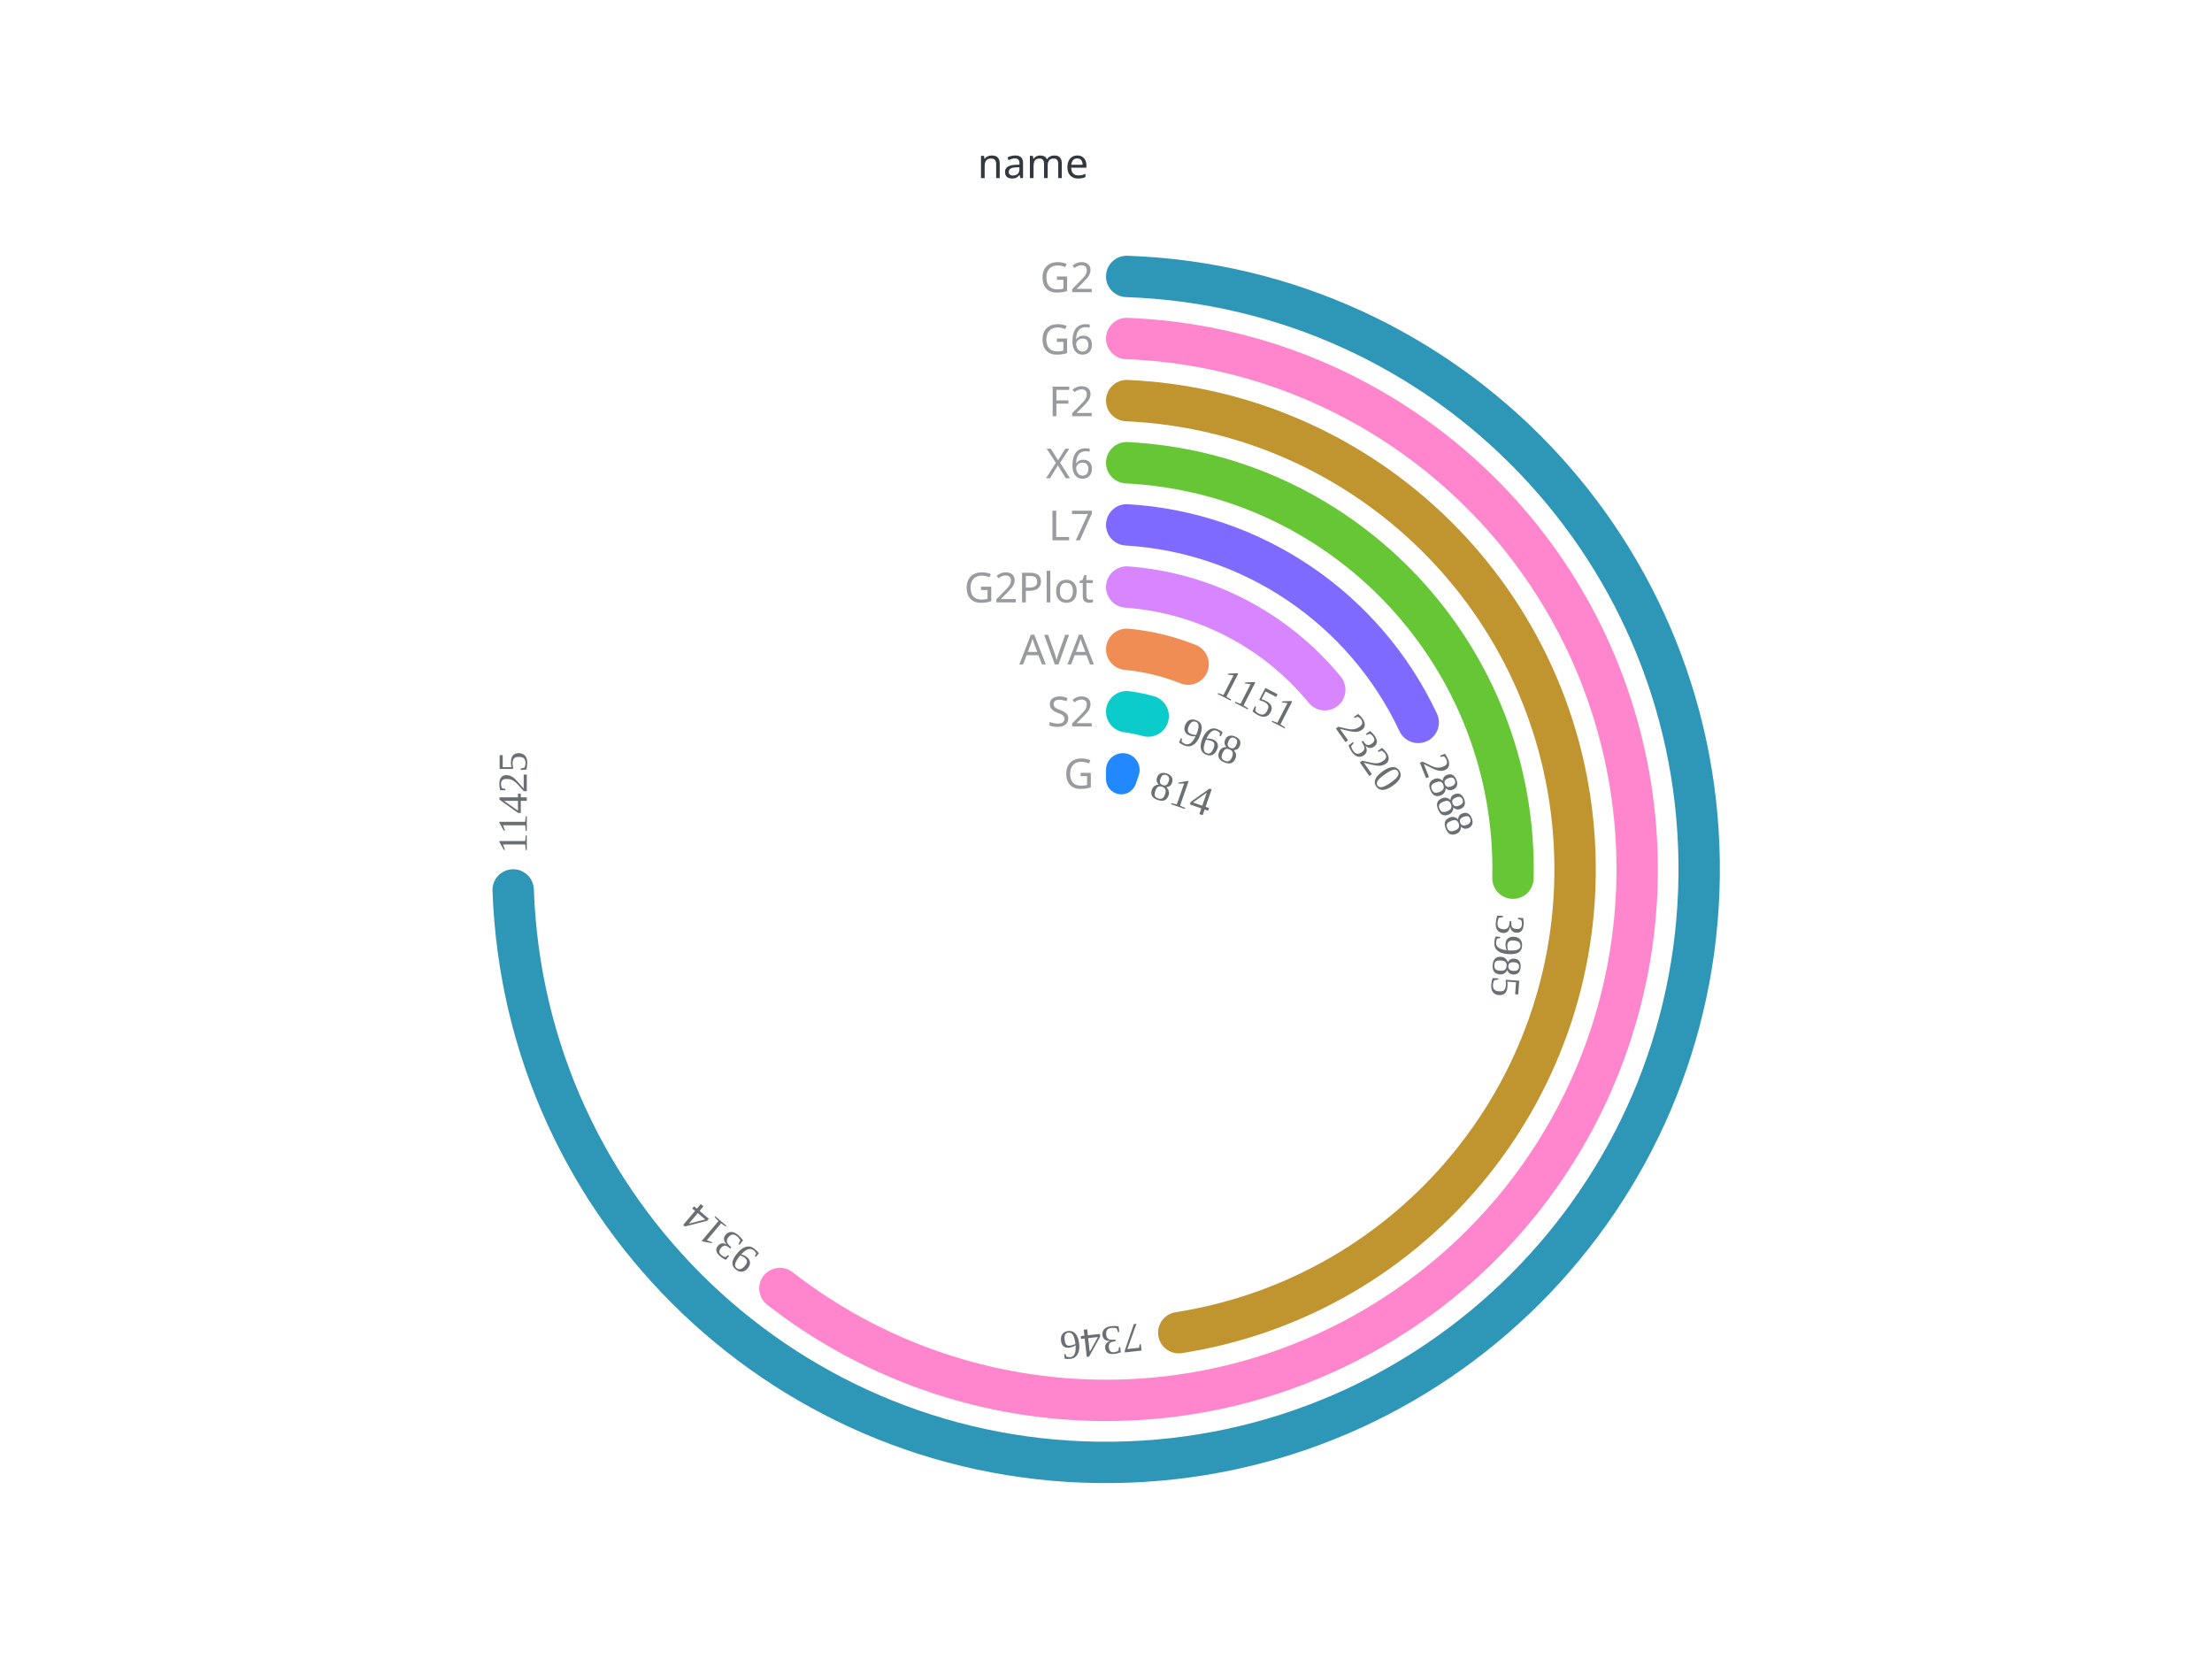
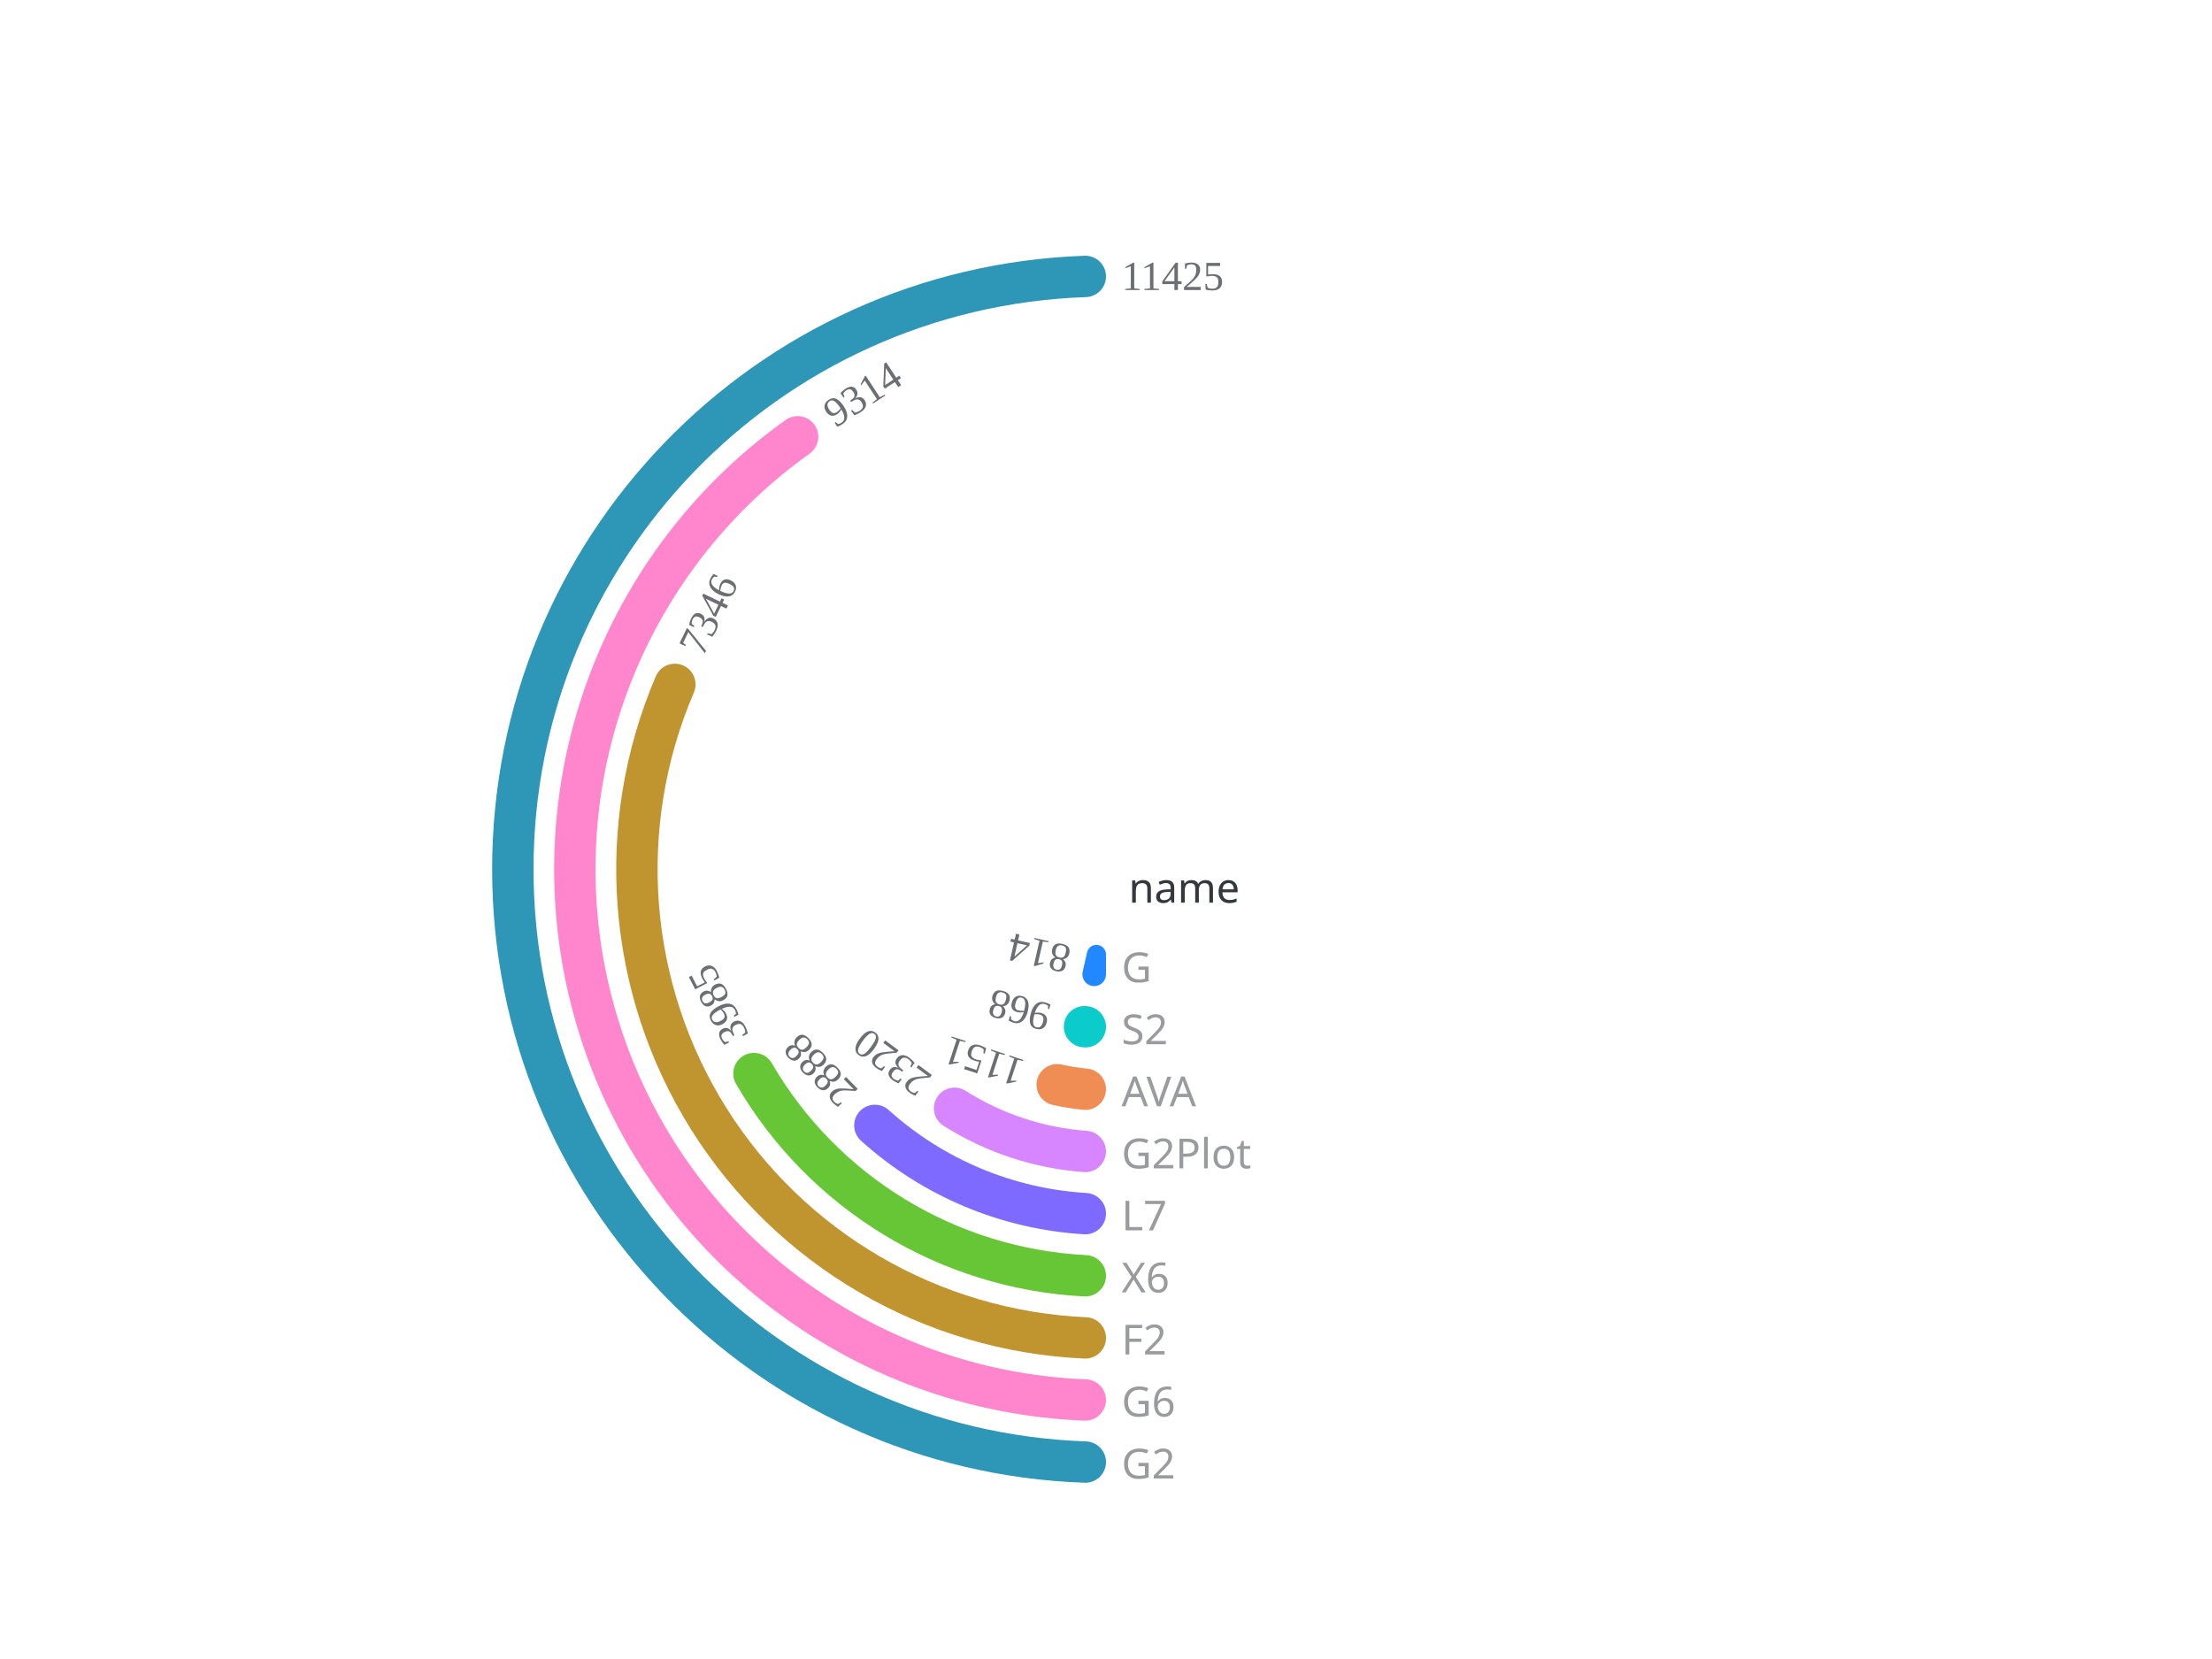
<svg xmlns="http://www.w3.org/2000/svg" width="640" height="480" style="background: transparent;" color-interpolation-filters="sRGB">
  <defs />
  <g id="g-svg-camera" transform="matrix(1,0,0,1,0,0)">
    <g id="g-root" fill="none" transform="matrix(1,0,0,1,0,0)">
      <g id="g-svg-11" fill="none" transform="matrix(1,0,0,1,0,0)" class="view">
        <g transform="matrix(1,0,0,1,0,0)">
          <path id="g-svg-12" fill="rgba(0,0,0,0)" class="area" d="M 0,0 l 640,0 l 0,480 l-640 0 z" width="640" height="480" />
        </g>
        <g transform="matrix(1,0,0,1,16,16)">
          <path id="g-svg-13" fill="rgba(0,0,0,0)" class="area" d="M 0,0 l 608,0 l 0,448 l-608 0 z" width="608" height="448" />
        </g>
        <g transform="matrix(1,0,0,1,16,16)">
          <path id="g-svg-14" fill="rgba(0,0,0,0)" class="area" d="M 0,0 l 608,0 l 0,448 l-608 0 z" width="608" height="448" />
        </g>
        <g transform="matrix(1,0,0,1,47,70)">
          <path id="g-svg-15" fill="rgba(0,0,0,0)" class="area" d="M 0,0 l 546,0 l 0,363 l-546 0 z" width="546" height="363" />
        </g>
        <g id="g-svg-16" fill="none" transform="matrix(1,0,0,1,0,0)" class="component">
          <g id="g-svg-17" fill="none" class="axis" transform="matrix(1,0,0,1,0,0)">
            <g id="g-svg-18" fill="none" transform="matrix(1,0,0,1,0,0)" class="axis-grid-group" />
            <g id="g-svg-19" fill="none" transform="matrix(1,0,0,1,0,0)" class="axis-main-group">
              <g id="g-svg-20" fill="none" transform="matrix(1,0,0,1,0,0)" class="axis-line-group">
-                 <g transform="matrix(1,0,0,1,320,70)">
-                   <line id="g-svg-21" fill="none" x1="0" y1="0" x2="0" y2="163.35" class="axis-line axis-line" stroke-width="0.5" stroke="rgba(29,33,41,1)" stroke-opacity="0.45" opacity="0" />
+                 <g transform="matrix(1,0,0,1,320,269.65)">
+                   <line id="g-svg-21" fill="none" x1="0" y1="163.35" x2="5.684341886080802e-14" y2="0" class="axis-line axis-line" stroke-width="0.5" stroke="rgba(29,33,41,1)" stroke-opacity="0.45" opacity="0" />
                </g>
              </g>
              <g id="g-svg-22" fill="none" transform="matrix(1,0,0,1,0,0)" class="axis-tick-group" />
              <g id="g-svg-23" fill="none" transform="matrix(1,0,0,1,0,0)" class="axis-label-group">
-                 <g id="g-svg-24" fill="none" transform="matrix(1,0,0,1,316,223.4772)" class="axis-label">
-                   <g transform="matrix(1,0,0,1,0,0)">
-                     <text id="g-svg-33" fill="rgba(29,33,41,1)" dominant-baseline="central" paint-order="stroke" dx="0.5" font-family="sans-serif" font-size="12" font-style="normal" font-variant="normal" font-weight="normal" stroke-width="1" text-anchor="end" class="axis-label-item" opacity="0.45">
+                 <g id="g-svg-24" fill="none" transform="matrix(1,0,0,1,324,279.5228)" class="axis-label">
+                   <g transform="matrix(1,0,0,1,0,0)">
+                     <text id="g-svg-33" fill="rgba(29,33,41,1)" dominant-baseline="central" paint-order="stroke" dx="0.5" font-family="sans-serif" font-size="12" font-style="normal" font-variant="normal" font-weight="normal" stroke-width="1" text-anchor="left" class="axis-label-item" opacity="0.45">
                      G
                    </text>
                  </g>
                </g>
-                 <g id="g-svg-25" fill="none" transform="matrix(1,0,0,1,316,205.5266)" class="axis-label">
-                   <g transform="matrix(1,0,0,1,0,0)">
-                     <text id="g-svg-34" fill="rgba(29,33,41,1)" dominant-baseline="central" paint-order="stroke" dx="0.5" font-family="sans-serif" font-size="12" font-style="normal" font-variant="normal" font-weight="normal" stroke-width="1" text-anchor="end" class="axis-label-item" opacity="0.45">
+                 <g id="g-svg-25" fill="none" transform="matrix(1,0,0,1,324,297.4734)" class="axis-label">
+                   <g transform="matrix(1,0,0,1,0,0)">
+                     <text id="g-svg-34" fill="rgba(29,33,41,1)" dominant-baseline="central" paint-order="stroke" dx="0.5" font-family="sans-serif" font-size="12" font-style="normal" font-variant="normal" font-weight="normal" stroke-width="1" text-anchor="left" class="axis-label-item" opacity="0.45">
                      S2
                    </text>
                  </g>
                </g>
-                 <g id="g-svg-26" fill="none" transform="matrix(1,0,0,1,316,187.5761)" class="axis-label">
-                   <g transform="matrix(1,0,0,1,0,0)">
-                     <text id="g-svg-35" fill="rgba(29,33,41,1)" dominant-baseline="central" paint-order="stroke" dx="0.5" font-family="sans-serif" font-size="12" font-style="normal" font-variant="normal" font-weight="normal" stroke-width="1" text-anchor="end" class="axis-label-item" opacity="0.45">
+                 <g id="g-svg-26" fill="none" transform="matrix(1,0,0,1,324,315.4239)" class="axis-label">
+                   <g transform="matrix(1,0,0,1,0,0)">
+                     <text id="g-svg-35" fill="rgba(29,33,41,1)" dominant-baseline="central" paint-order="stroke" dx="0.5" font-family="sans-serif" font-size="12" font-style="normal" font-variant="normal" font-weight="normal" stroke-width="1" text-anchor="left" class="axis-label-item" opacity="0.45">
                      AVA
                    </text>
                  </g>
                </g>
-                 <g id="g-svg-27" fill="none" transform="matrix(1,0,0,1,316,169.6255)" class="axis-label">
-                   <g transform="matrix(1,0,0,1,0,0)">
-                     <text id="g-svg-36" fill="rgba(29,33,41,1)" dominant-baseline="central" paint-order="stroke" dx="0.5" font-family="sans-serif" font-size="12" font-style="normal" font-variant="normal" font-weight="normal" stroke-width="1" text-anchor="end" class="axis-label-item" opacity="0.45">
+                 <g id="g-svg-27" fill="none" transform="matrix(1,0,0,1,324,333.3745)" class="axis-label">
+                   <g transform="matrix(1,0,0,1,0,0)">
+                     <text id="g-svg-36" fill="rgba(29,33,41,1)" dominant-baseline="central" paint-order="stroke" dx="0.5" font-family="sans-serif" font-size="12" font-style="normal" font-variant="normal" font-weight="normal" stroke-width="1" text-anchor="left" class="axis-label-item" opacity="0.45">
                      G2Plot
                    </text>
                  </g>
                </g>
-                 <g id="g-svg-28" fill="none" transform="matrix(1,0,0,1,316,151.675)" class="axis-label">
-                   <g transform="matrix(1,0,0,1,0,0)">
-                     <text id="g-svg-37" fill="rgba(29,33,41,1)" dominant-baseline="central" paint-order="stroke" dx="0.5" font-family="sans-serif" font-size="12" font-style="normal" font-variant="normal" font-weight="normal" stroke-width="1" text-anchor="end" class="axis-label-item" opacity="0.45">
+                 <g id="g-svg-28" fill="none" transform="matrix(1,0,0,1,324,351.325)" class="axis-label">
+                   <g transform="matrix(1,0,0,1,0,0)">
+                     <text id="g-svg-37" fill="rgba(29,33,41,1)" dominant-baseline="central" paint-order="stroke" dx="0.5" font-family="sans-serif" font-size="12" font-style="normal" font-variant="normal" font-weight="normal" stroke-width="1" text-anchor="left" class="axis-label-item" opacity="0.45">
                      L7
                    </text>
                  </g>
                </g>
-                 <g id="g-svg-29" fill="none" transform="matrix(1,0,0,1,316,133.7245)" class="axis-label">
-                   <g transform="matrix(1,0,0,1,0,0)">
-                     <text id="g-svg-38" fill="rgba(29,33,41,1)" dominant-baseline="central" paint-order="stroke" dx="0.5" font-family="sans-serif" font-size="12" font-style="normal" font-variant="normal" font-weight="normal" stroke-width="1" text-anchor="end" class="axis-label-item" opacity="0.45">
+                 <g id="g-svg-29" fill="none" transform="matrix(1,0,0,1,324,369.2755)" class="axis-label">
+                   <g transform="matrix(1,0,0,1,0,0)">
+                     <text id="g-svg-38" fill="rgba(29,33,41,1)" dominant-baseline="central" paint-order="stroke" dx="0.5" font-family="sans-serif" font-size="12" font-style="normal" font-variant="normal" font-weight="normal" stroke-width="1" text-anchor="left" class="axis-label-item" opacity="0.45">
                      X6
                    </text>
                  </g>
                </g>
-                 <g id="g-svg-30" fill="none" transform="matrix(1,0,0,1,316,115.7739)" class="axis-label">
-                   <g transform="matrix(1,0,0,1,0,0)">
-                     <text id="g-svg-39" fill="rgba(29,33,41,1)" dominant-baseline="central" paint-order="stroke" dx="0.5" font-family="sans-serif" font-size="12" font-style="normal" font-variant="normal" font-weight="normal" stroke-width="1" text-anchor="end" class="axis-label-item" opacity="0.45">
+                 <g id="g-svg-30" fill="none" transform="matrix(1,0,0,1,324,387.2261)" class="axis-label">
+                   <g transform="matrix(1,0,0,1,0,0)">
+                     <text id="g-svg-39" fill="rgba(29,33,41,1)" dominant-baseline="central" paint-order="stroke" dx="0.5" font-family="sans-serif" font-size="12" font-style="normal" font-variant="normal" font-weight="normal" stroke-width="1" text-anchor="left" class="axis-label-item" opacity="0.45">
                      F2
                    </text>
                  </g>
                </g>
-                 <g id="g-svg-31" fill="none" transform="matrix(1,0,0,1,316,97.82335)" class="axis-label">
-                   <g transform="matrix(1,0,0,1,0,0)">
-                     <text id="g-svg-40" fill="rgba(29,33,41,1)" dominant-baseline="central" paint-order="stroke" dx="0.5" font-family="sans-serif" font-size="12" font-style="normal" font-variant="normal" font-weight="normal" stroke-width="1" text-anchor="end" class="axis-label-item" opacity="0.45">
+                 <g id="g-svg-31" fill="none" transform="matrix(1,0,0,1,324,405.1766)" class="axis-label">
+                   <g transform="matrix(1,0,0,1,0,0)">
+                     <text id="g-svg-40" fill="rgba(29,33,41,1)" dominant-baseline="central" paint-order="stroke" dx="0.5" font-family="sans-serif" font-size="12" font-style="normal" font-variant="normal" font-weight="normal" stroke-width="1" text-anchor="left" class="axis-label-item" opacity="0.45">
                      G6
                    </text>
                  </g>
                </g>
-                 <g id="g-svg-32" fill="none" transform="matrix(1,0,0,1,316,79.8728)" class="axis-label">
-                   <g transform="matrix(1,0,0,1,0,0)">
-                     <text id="g-svg-41" fill="rgba(29,33,41,1)" dominant-baseline="central" paint-order="stroke" dx="0.5" font-family="sans-serif" font-size="12" font-style="normal" font-variant="normal" font-weight="normal" stroke-width="1" text-anchor="end" class="axis-label-item" opacity="0.45">
+                 <g id="g-svg-32" fill="none" transform="matrix(1,0,0,1,324,423.1272)" class="axis-label">
+                   <g transform="matrix(1,0,0,1,0,0)">
+                     <text id="g-svg-41" fill="rgba(29,33,41,1)" dominant-baseline="central" paint-order="stroke" dx="0.5" font-family="sans-serif" font-size="12" font-style="normal" font-variant="normal" font-weight="normal" stroke-width="1" text-anchor="left" class="axis-label-item" opacity="0.45">
                      G2
                    </text>
                  </g>
                </g>
              </g>
            </g>
-             <g id="g-svg-42" fill="none" transform="matrix(1,0,0,1,298.38,46.8728)" class="axis-title-group">
+             <g id="g-svg-42" fill="none" transform="matrix(1,0,0,1,342.12,256.5228)" class="axis-title-group">
              <g transform="matrix(1,0,0,1,0,0)">
                <text id="g-svg-43" fill="rgba(29,33,41,1)" dominant-baseline="central" paint-order="stroke" dx="0.5" font-family="sans-serif" font-size="12" font-style="normal" font-variant="normal" font-weight="normal" stroke-width="1" text-anchor="middle" class="axis-title" opacity="0.9">
                  name
                </text>
              </g>
            </g>
          </g>
        </g>
        <g transform="matrix(1,0,0,1,16,16)">
          <path id="g-svg-45" fill="rgba(0,0,0,0)" class="plot" d="M 0,0 l 608,0 l 0,448 l-608 0 z" width="608" height="448" />
          <g id="g-svg-46" fill="none" transform="matrix(1,0,0,1,0,0)" class="main-layer">
-             <g transform="matrix(1,0,0,1,304,201.9064)">
-               <path id="g-svg-48" fill="rgba(23,131,255,1)" d="M 8.881784197001252e-16,4.866 A 4.868 4.868 0 1 1 9.465 6.47 L 8.595,8.962 A 4.421 4.421 0 0 1 8.881784197001252e-16 7.506 Z" fill-opacity="0.95" stroke-width="0" stroke="rgba(23,131,255,1)" class="element" />
-             </g>
-             <g transform="matrix(1,0,0,1,304,183.9342)">
-               <path id="g-svg-49" fill="rgba(0,201,201,1)" d="M 8.881784197001252e-16,5.984 A 5.984 5.984 0 0 1 6.762 0.051 A 51.957 51.957 0 0 1 13.796 1.474 A 5.984 5.984 0 0 1 17.72 9.569 L 17.72,9.569 A 5.984 5.984 0 0 1 10.618 13.012 A 39.99 39.99 0 0 0 5.205 11.916 A 5.984 5.984 0 0 1 8.881784197001252e-16 5.984 Z" fill-opacity="0.95" stroke-width="0" stroke="rgba(0,201,201,1)" class="element" />
-             </g>
-             <g transform="matrix(1,0,0,1,304,165.8737)">
-               <path id="g-svg-50" fill="rgba(240,136,77,1)" d="M 0,5.983 A 5.984 5.984 0 0 1 6.544 0.026 A 69.907 69.907 0 0 1 25.995 4.732 A 5.984 5.984 0 0 1 29.092 13.021 L 29.092,13.021 A 5.984 5.984 0 0 1 21.545 15.84 A 57.94 57.94 0 0 0 5.423 11.94 A 5.984 5.984 0 0 1 0 5.983 Z" fill-opacity="0.95" stroke-width="0" stroke="rgba(240,136,77,1)" class="element" />
-             </g>
-             <g transform="matrix(1,0,0,1,304,147.861)">
-               <path id="g-svg-51" fill="rgba(213,128,255,1)" d="M 2.1966783947391377e-10,5.983 A 5.984 5.984 0 0 1 6.421 0.016 A 87.858 87.858 0 0 1 67.926 31.916 A 5.984 5.984 0 0 1 66.747 40.602 L 66.747,40.602 A 5.984 5.984 0 0 1 58.674 39.506 A 75.891 75.891 0 0 0 5.546 11.951 A 5.984 5.984 0 0 1 2.1966783947391377e-10 5.983 Z" fill-opacity="0.95" stroke-width="0" stroke="rgba(213,128,255,1)" class="element" />
-             </g>
-             <g transform="matrix(1,0,0,1,304,129.8713)">
-               <path id="g-svg-52" fill="rgba(120,99,255,1)" d="M 0,5.983 A 5.984 5.984 0 0 1 6.342 0.011 A 105.809 105.809 0 0 1 95.749 60.601 A 5.984 5.984 0 0 1 92.552 68.705 L 92.552,68.705 A 5.984 5.984 0 0 1 84.92 65.694 A 93.841 93.841 0 0 0 5.625 11.956 A 5.984 5.984 0 0 1 0 5.983 Z" fill-opacity="0.95" stroke-width="0" stroke="rgba(120,99,255,1)" class="element" />
-             </g>
-             <g transform="matrix(1,0,0,1,304,111.8933)">
-               <path id="g-svg-53" fill="rgba(96,196,45,1)" d="M 8.881784197001252e-16,5.984 A 5.984 5.984 0 0 1 6.288 0.008 A 123.759 123.759 0 0 1 123.729 126.335 A 5.984 5.984 0 0 1 117.311 132.17 L 117.311,132.17 A 5.984 5.984 0 0 1 111.765 126.071 A 111.792 111.792 0 0 0 5.68 11.959 A 5.984 5.984 0 0 1 8.881784197001252e-16 5.984 Z" fill-opacity="0.95" stroke-width="0" stroke="rgba(96,196,45,1)" class="element" />
-             </g>
-             <g transform="matrix(1,0,0,1,304,93.92221)">
-               <path id="g-svg-54" fill="rgba(189,143,36,1)" d="M 0,5.984 A 5.984 5.984 0 0 1 6.247 0.006 A 141.71 141.71 0 0 1 21.981 281.573 A 5.984 5.984 0 0 1 15.106 276.328 L 15.106,276.328 A 5.984 5.984 0 0 1 20.124 269.75 A 129.743 129.743 0 0 0 5.72 11.962 A 5.984 5.984 0 0 1 0 5.984 Z" fill-opacity="0.95" stroke-width="0" stroke="rgba(189,143,36,1)" class="element" />
-             </g>
-             <g transform="matrix(1,0,0,1,203.6572,75.9565)">
-               <path id="g-svg-55" fill="rgba(255,128,202,1)" d="M 100.343,5.983 A 5.984 5.984 0 0 1 106.559 0.004 A 159.66 159.66 0 1 1 2.309 285.561 A 5.984 5.984 0 0 1 1.407 276.984 L 1.407,276.984 A 5.984 5.984 0 0 1 9.657 276.116 A 147.693 147.693 0 1 0 106.094 11.962 A 5.984 5.984 0 0 1 100.343 5.983 Z" fill-opacity="0.95" stroke-width="0" stroke="rgba(255,128,202,1)" class="element" />
-             </g>
-             <g transform="matrix(1,0,0,1,126.4934,57.99338)">
-               <path id="g-svg-56" fill="rgba(36,145,179,1)" d="M 177.507,5.984 A 5.984 5.984 0 0 1 183.699 0.004 A 177.611 177.611 0 1 1 0.004 183.699 A 5.984 5.984 0 0 1 5.984 177.507 L 5.984,177.507 A 5.984 5.984 0 0 1 11.964 183.282 A 165.644 165.644 0 1 0 183.282 11.964 A 5.984 5.984 0 0 1 177.507 5.984 Z" fill-opacity="0.95" stroke-width="0" stroke="rgba(36,145,179,1)" class="element" />
+             <g transform="matrix(1,0,0,1,297.168,257.3835)">
+               <path id="g-svg-48" fill="rgba(23,131,255,1)" d="M 6.832,8.515 A 3.416 3.416 0 1 1 0.085 7.756 L 1.359,2.156 A 2.771 2.771 0 0 1 6.832 2.771 Z" fill-opacity="0.95" stroke-width="0" stroke="rgba(23,131,255,1)" class="element" />
+             </g>
+             <g transform="matrix(1,0,0,1,291.7993,275.0671)">
+               <path id="g-svg-49" fill="rgba(0,201,201,1)" d="M 12.201,6.015 A 5.984 5.984 0 0 1 5.439 11.948 A 51.957 51.957 0 0 1 5.174 11.913 A 5.984 5.984 0 0 1 0.211 4.41 L 0.211,4.41 A 5.984 5.984 0 0 1 6.793 0.055 A 39.99 39.99 0 0 0 6.996 0.083 A 5.984 5.984 0 0 1 12.201 6.015 Z" fill-opacity="0.95" stroke-width="0" stroke="rgba(0,201,201,1)" class="element" />
+             </g>
+             <g transform="matrix(1,0,0,1,283.8949,291.8613)">
+               <path id="g-svg-50" fill="rgba(240,136,77,1)" d="M 20.105,7.282 A 5.984 5.984 0 0 1 13.561 13.239 A 69.907 69.907 0 0 1 4.661 11.819 A 5.984 5.984 0 0 1 0.297 4.121 L 0.297,4.121 A 5.984 5.984 0 0 1 7.305 0.148 A 57.94 57.94 0 0 0 14.682 1.325 A 5.984 5.984 0 0 1 20.105 7.282 Z" fill-opacity="0.95" stroke-width="0" stroke="rgba(240,136,77,1)" class="element" />
+             </g>
+             <g transform="matrix(1,0,0,1,254.1947,298.6761)">
+               <path id="g-svg-51" fill="rgba(213,128,255,1)" d="M 49.805,18.48 A 5.984 5.984 0 0 1 43.384 24.447 A 87.858 87.858 0 0 1 2.78 11.037 A 5.984 5.984 0 0 1 1.176 2.42 L 1.176,2.42 A 5.984 5.984 0 0 1 9.185 0.929 A 75.891 75.891 0 0 0 44.259 12.512 A 5.984 5.984 0 0 1 49.805 18.48 Z" fill-opacity="0.95" stroke-width="0" stroke="rgba(213,128,255,1)" class="element" />
+             </g>
+             <g transform="matrix(1,0,0,1,231.1385,303.6269)">
+               <path id="g-svg-52" fill="rgba(120,99,255,1)" d="M 72.862,31.519 A 5.984 5.984 0 0 1 66.52 37.491 A 105.809 105.809 0 0 1 1.975 10.425 A 5.984 5.984 0 0 1 1.79 1.715 L 1.79,1.715 A 5.984 5.984 0 0 1 9.992 1.541 A 93.841 93.841 0 0 0 67.237 25.546 A 5.984 5.984 0 0 1 72.862 31.519 Z" fill-opacity="0.95" stroke-width="0" stroke="rgba(120,99,255,1)" class="element" />
+             </g>
+             <g transform="matrix(1,0,0,1,196.1529,288.6334)">
+               <path id="g-svg-53" fill="rgba(96,196,45,1)" d="M 107.847,64.49 A 5.984 5.984 0 0 1 101.559 70.466 A 123.759 123.759 0 0 1 0.808 8.987 A 5.984 5.984 0 0 1 3.246 0.663 L 3.246,0.663 A 5.984 5.984 0 0 1 11.158 2.98 A 111.792 111.792 0 0 0 102.167 58.515 A 5.984 5.984 0 0 1 107.847 64.49 Z" fill-opacity="0.95" stroke-width="0" stroke="rgba(96,196,45,1)" class="element" />
+             </g>
+             <g transform="matrix(1,0,0,1,162.29,176.0284)">
+               <path id="g-svg-54" fill="rgba(189,143,36,1)" d="M 141.71,195.066 A 5.984 5.984 0 0 1 135.463 201.044 A 141.71 141.71 0 0 1 11.468 3.626 A 5.984 5.984 0 0 1 19.566 0.594 L 19.566,0.594 A 5.984 5.984 0 0 1 22.467 8.342 A 129.743 129.743 0 0 0 135.99 189.088 A 5.984 5.984 0 0 1 141.71 195.066 Z" fill-opacity="0.95" stroke-width="0" stroke="rgba(189,143,36,1)" class="element" />
+             </g>
+             <g transform="matrix(1,0,0,1,144.3391,104.3904)">
+               <path id="g-svg-55" fill="rgba(255,128,202,1)" d="M 159.661,284.67 A 5.984 5.984 0 0 1 153.445 290.649 A 159.66 159.66 0 0 1 66.968 1.112 A 5.984 5.984 0 0 1 75.446 2.703 L 75.446,2.703 A 5.984 5.984 0 0 1 73.916 10.856 A 147.693 147.693 0 0 0 153.91 278.691 A 5.984 5.984 0 0 1 159.661 284.67 Z" fill-opacity="0.95" stroke-width="0" stroke="rgba(255,128,202,1)" class="element" />
+             </g>
+             <g transform="matrix(1,0,0,1,126.3899,57.99338)">
+               <path id="g-svg-56" fill="rgba(36,145,179,1)" d="M 177.61,349.03 A 5.984 5.984 0 0 1 171.418 355.01 A 177.611 177.611 0 0 1 171.418 0.004 A 5.984 5.984 0 0 1 177.61 5.984 L 177.61,5.984 A 5.984 5.984 0 0 1 171.835 11.964 A 165.644 165.644 0 0 0 171.835 343.05 A 5.984 5.984 0 0 1 177.61 349.03 Z" fill-opacity="0.95" stroke-width="0" stroke="rgba(36,145,179,1)" class="element" />
            </g>
          </g>
          <g id="g-svg-47" fill="none" transform="matrix(1,0,0,1,0,0)" class="label-layer">
-             <g id="g-svg-66" fill="none" transform="matrix(1,0,0,1,313.2328,209.0418)" class="label">
-               <g transform="matrix(1,0,0,1,-0.012273,-9.540009)">
-                 <path id="background" fill="none" d="M 0,0 l 28.803,0 l 0,29.122 l-28.803 0 z" width="28.803" height="29.122" />
-               </g>
-               <g transform="matrix(0.944165,0.329473,-0.329473,0.944165,0,0)">
+             <g id="g-svg-66" fill="none" transform="matrix(1,0,0,1,297.7799,262.8238)" class="label">
+               <g transform="matrix(1,0,0,1,-28.37205,-17.09078)">
+                 <path id="background" fill="none" d="M 0,0 l 27.024,0 l 0,27.416 l-27.024 0 z" width="27.024" height="27.416" />
+               </g>
+               <g transform="matrix(-0.975055,-0.221966,0.221966,-0.975055,0,0)">
                <text id="text" fill="rgba(29,33,41,1)" dominant-baseline="central" paint-order="stroke" style="transform:translate(4px, 0px);" dx="0.5" fill-opacity="0.65" font-size="12" font-weight="normal" text-anchor="left">
                  814
                </text>
              </g>
-               <g transform="matrix(1,0,0,1,0,0)">
-                 <path id="connector" fill="none" d="M 0,0 L 0,0" />
-               </g>
-             </g>
-             <g id="g-svg-70" fill="none" transform="matrix(1,0,0,1,321.8717,193.1426)" class="label">
-               <g transform="matrix(1,0,0,1,-0.785126,-9.040532)">
-                 <path id="background" fill="none" d="M 0,0 l 31.422,0 l 0,30.676 l-31.422 0 z" width="31.422" height="30.676" />
-               </g>
-               <g transform="matrix(0.921347,0.38874,-0.38874,0.921347,0,0)">
+               <g transform="matrix(1,0,0,1,-1.348,0)">
+                 <path id="connector" fill="none" d="M 1.348,0 L 0,0" />
+               </g>
+             </g>
+             <g id="g-svg-70" fill="none" transform="matrix(1,0,0,1,291.907,279.8543)" class="label">
+               <g transform="matrix(1,0,0,1,-30.42487,-18.56547)">
+                 <path id="background" fill="none" d="M 0,0 l 29.591,0 l 0,28.608 l-29.591 0 z" width="29.591" height="28.608" />
+               </g>
+               <g transform="matrix(-0.964784,-0.263044,0.263044,-0.964784,0,0)">
                <text id="text" fill="rgba(29,33,41,1)" dominant-baseline="central" paint-order="stroke" style="transform:translate(4px, 0px);" dx="0.5" fill-opacity="0.65" font-size="12" font-weight="normal" text-anchor="left">
                  968
                </text>
              </g>
-               <g transform="matrix(1,0,0,1,0,0)">
-                 <path id="connector" fill="none" d="M 0,0 L 0,0" />
-               </g>
-             </g>
-             <g id="g-svg-74" fill="none" transform="matrix(1,0,0,1,333.2203,178.6455)" class="label">
-               <g transform="matrix(1,0,0,1,-1.699145,-8.399762)">
-                 <path id="background" fill="none" d="M 0,0 l 33.496,0 l 0,32.268 l-33.496 0 z" width="33.496" height="32.268" />
-               </g>
-               <g transform="matrix(0.889409,0.457112,-0.457112,0.889409,0,0)">
+               <g transform="matrix(1,0,0,1,-0.834,0)">
+                 <path id="connector" fill="none" d="M 0.834,0 L 0,0" />
+               </g>
+             </g>
+             <g id="g-svg-74" fill="none" transform="matrix(1,0,0,1,284.1044,296.2489)" class="label">
+               <g transform="matrix(1,0,0,1,-31.93714,-20.21618)">
+                 <path id="background" fill="none" d="M 0,0 l 31.715,0 l 0,29.9 l-31.715 0 z" width="31.715" height="29.9" />
+               </g>
+               <g transform="matrix(-0.950332,-0.311239,0.311239,-0.950332,0,0)">
                <text id="text" fill="rgba(29,33,41,1)" dominant-baseline="central" paint-order="stroke" style="transform:translate(4px, 0px);" dx="0.5" fill-opacity="0.65" font-size="12" font-weight="normal" text-anchor="left">
                  1151
                </text>
              </g>
-               <g transform="matrix(1,0,0,1,0,0)">
-                 <path id="connector" fill="none" d="M 0,0 L 0,0" />
-               </g>
-             </g>
-             <g id="g-svg-78" fill="none" transform="matrix(1,0,0,1,370.9256,188.3366)" class="label">
-               <g transform="matrix(1,0,0,1,-7.096124,-3.354849)">
-                 <path id="background" fill="none" d="M 0,0 l 36.796,0 l 0,38.785 l-36.796 0 z" width="36.796" height="38.785" />
-               </g>
-               <g transform="matrix(0.576045,0.817418,-0.817418,0.576045,0,0)">
+               <g transform="matrix(1,0,0,1,-0.222,0)">
+                 <path id="connector" fill="none" d="M 0.222,0 L 0,0" />
+               </g>
+             </g>
+             <g id="g-svg-78" fill="none" transform="matrix(1,0,0,1,255.2402,301.2716)" class="label">
+               <g transform="matrix(1,0,0,1,-35.15786,-30.22518)">
+                 <path id="background" fill="none" d="M 0,0 l 38.793,0 l 0,37.081 l-38.793 0 z" width="38.793" height="37.081" />
+               </g>
+               <g transform="matrix(-0.803323,-0.595544,0.595544,-0.803323,0,0)">
                <text id="text" fill="rgba(29,33,41,1)" dominant-baseline="central" paint-order="stroke" style="transform:translate(4px, 0px);" dx="0.5" fill-opacity="0.65" font-size="12" font-weight="normal" text-anchor="left">
                  2320
                </text>
              </g>
              <g transform="matrix(1,0,0,1,0,0)">
                <path id="connector" fill="none" d="M 0,0 L 0,0" />
              </g>
            </g>
-             <g id="g-svg-82" fill="none" transform="matrix(1,0,0,1,396.7186,198.5096)" class="label">
-               <g transform="matrix(1,0,0,1,-9.199126,-0.546103)">
-                 <path id="background" fill="none" d="M 0,0 l 33.161,0 l 0,38.096 l-33.161 0 z" width="33.161" height="38.096" />
-               </g>
-               <g transform="matrix(0.370552,0.928812,-0.928812,0.370552,0,0)">
+             <g id="g-svg-82" fill="none" transform="matrix(1,0,0,1,232.7995,305.468)" class="label">
+               <g transform="matrix(1,0,0,1,-33.3229,-33.62342)">
+                 <path id="background" fill="none" d="M 0,0 l 38.722,0 l 0,38.831 l-38.722 0 z" width="38.722" height="38.831" />
+               </g>
+               <g transform="matrix(-0.700907,-0.713253,0.713253,-0.700907,0,0)">
                <text id="text" fill="rgba(29,33,41,1)" dominant-baseline="central" paint-order="stroke" style="transform:translate(4px, 0px);" dx="0.5" fill-opacity="0.65" font-size="12" font-weight="normal" text-anchor="left">
                  2888
                </text>
              </g>
              <g transform="matrix(1,0,0,1,0,0)">
                <path id="connector" fill="none" d="M 0,0 L 0,0" />
              </g>
            </g>
-             <g id="g-svg-86" fill="none" transform="matrix(1,0,0,1,421.463,244.0745)" class="label">
-               <g transform="matrix(1,0,0,1,-14.07878,3.152139)">
-                 <path id="background" fill="none" d="M 0,0 l 25.257,0 l 0,33.43 l-25.257 0 z" width="25.257" height="33.43" />
-               </g>
-               <g transform="matrix(-0.072804,0.997346,-0.997346,-0.072804,0,0)">
+             <g id="g-svg-86" fill="none" transform="matrix(1,0,0,1,199.2641,289.3654)" class="label">
+               <g transform="matrix(1,0,0,1,-26.6184,-37.13152)">
+                 <path id="background" fill="none" d="M 0,0 l 35.016,0 l 0,38.834 l-35.016 0 z" width="35.016" height="38.834" />
+               </g>
+               <g transform="matrix(-0.457356,-0.889284,0.889284,-0.457356,0,0)">
                <text id="text" fill="rgba(29,33,41,1)" dominant-baseline="central" paint-order="stroke" style="transform:translate(4px, 0px);" dx="0.5" fill-opacity="0.65" font-size="12" font-weight="normal" text-anchor="left">
                  3985
                </text>
              </g>
              <g transform="matrix(1,0,0,1,0,0)">
-                 <path id="connector" fill="none" d="M 0,0 L 0,3.152" />
-               </g>
-             </g>
-             <g id="g-svg-90" fill="none" transform="matrix(1,0,0,1,319.121,370.3812)" class="label">
-               <g transform="matrix(1,0,0,1,-36.42107,-10.98278)">
-                 <path id="background" fill="none" d="M 0,0 l 33.727,0 l 0,26.351 l-33.727 0 z" width="33.727" height="26.351" />
-               </g>
-               <g transform="matrix(-0.993775,0.111408,-0.111408,-0.993775,0,0)">
+                 <path id="connector" fill="none" d="M 0,0 L 0,0" />
+               </g>
+             </g>
+             <g id="g-svg-90" fill="none" transform="matrix(1,0,0,1,181.737,176.565)" class="label">
+               <g transform="matrix(1,0,0,1,-8.622401,-36.84606)">
+                 <path id="background" fill="none" d="M 0,0 l 34.336,0 l 0,38.236 l-34.336 0 z" width="34.336" height="38.236" />
+               </g>
+               <g transform="matrix(0.43422,-0.900807,0.900807,0.43422,0,0)">
                <text id="text" fill="rgba(29,33,41,1)" dominant-baseline="central" paint-order="stroke" style="transform:translate(4px, 0px);" dx="0.5" fill-opacity="0.65" font-size="12" font-weight="normal" text-anchor="left">
                  7346
                </text>
              </g>
-               <g transform="matrix(1,0,0,1,-2.694,0)">
-                 <path id="connector" fill="none" d="M 2.694,0 L 0,0" />
-               </g>
-             </g>
-             <g id="g-svg-94" fill="none" transform="matrix(1,0,0,1,204.9886,353.0298)" class="label">
-               <g transform="matrix(1,0,0,1,-33.53437,-30.80379)">
-                 <path id="background" fill="none" d="M 0,0 l 37.884,0 l 0,37.022 l-37.884 0 z" width="37.884" height="37.022" />
-               </g>
-               <g transform="matrix(-0.764786,-0.644284,0.644284,-0.764786,0,0)">
+               <g transform="matrix(1,0,0,1,0,0)">
+                 <path id="connector" fill="none" d="M 0,0 L 0,0" />
+               </g>
+             </g>
+             <g id="g-svg-94" fill="none" transform="matrix(1,0,0,1,219.7207,106.9951)" class="label">
+               <g transform="matrix(1,0,0,1,-2.962008,-28.35034)">
+                 <path id="background" fill="none" d="M 0,0 l 37.834,0 l 0,35.773 l-37.834 0 z" width="37.834" height="35.773" />
+               </g>
+               <g transform="matrix(0.836203,-0.548419,0.548419,0.836203,0,0)">
                <text id="text" fill="rgba(29,33,41,1)" dominant-baseline="central" paint-order="stroke" style="transform:translate(4px, 0px);" dx="0.5" fill-opacity="0.65" font-size="12" font-weight="normal" text-anchor="left">
                  9314
                </text>
              </g>
              <g transform="matrix(1,0,0,1,0,0)">
                <path id="connector" fill="none" d="M 0,0 L 0,0" />
              </g>
            </g>
-             <g id="g-svg-98" fill="none" transform="matrix(1,0,0,1,132.3728,235.5)" class="label">
-               <g transform="matrix(1,0,0,1,-11.5,-39.44)">
-                 <path id="background" fill="none" d="M 0,0 l 23,0 l 0,35.44 l-23 0 z" width="23" height="35.44" />
-               </g>
-               <g transform="matrix(0,-1,1,0,0,0)">
+             <g id="g-svg-98" fill="none" transform="matrix(1,0,0,1,304,63.8728)" class="label">
+               <g transform="matrix(1,0,0,1,4,-11.5)">
+                 <path id="background" fill="none" d="M 0,0 l 35.44,0 l 0,23 l-35.44 0 z" width="35.44" height="23" />
+               </g>
+               <g transform="matrix(1,-0,0,1,0,0)">
                <text id="text" fill="rgba(29,33,41,1)" dominant-baseline="central" paint-order="stroke" style="transform:translate(4px, 0px);" dx="0.5" fill-opacity="0.65" font-size="12" font-weight="normal" text-anchor="left">
                  11425
                </text>
              </g>
-               <g transform="matrix(1,0,0,1,0,-4)">
-                 <path id="connector" fill="none" d="M 0,4 L 0,0" />
+               <g transform="matrix(1,0,0,1,0,0)">
+                 <path id="connector" fill="none" d="M 0,0 L 4,0" />
              </g>
            </g>
          </g>
        </g>
      </g>
    </g>
  </g>
</svg>
